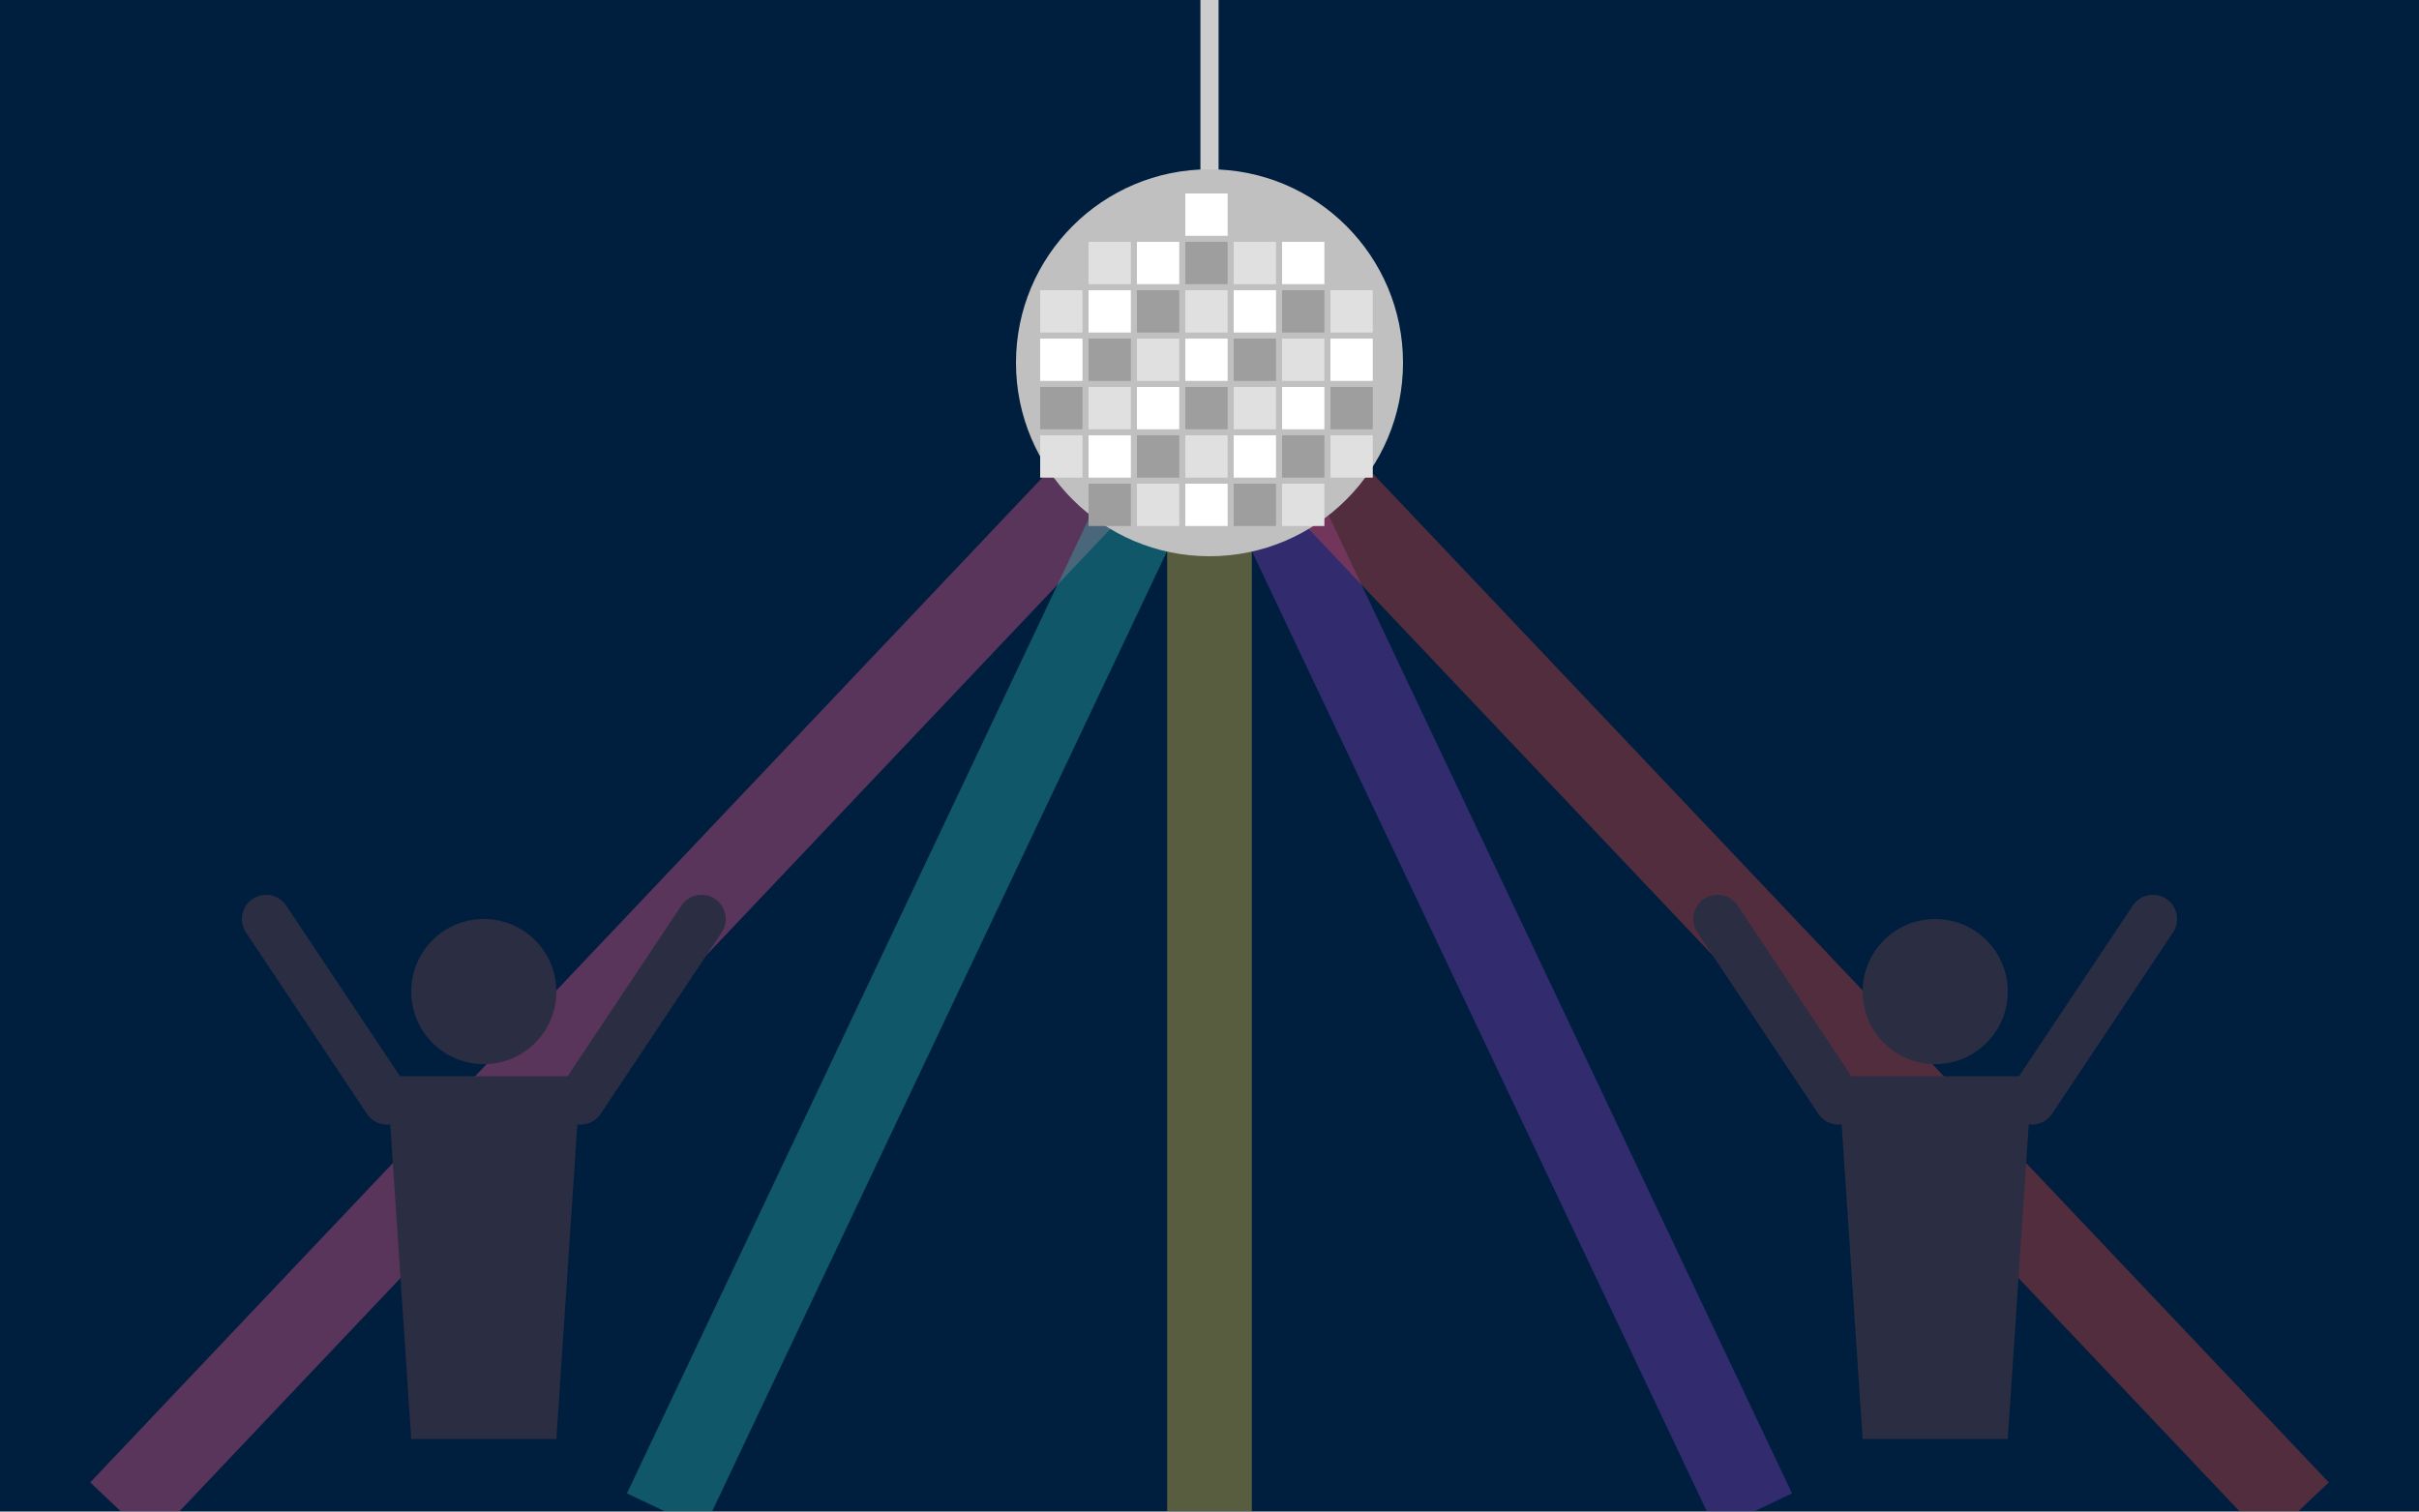
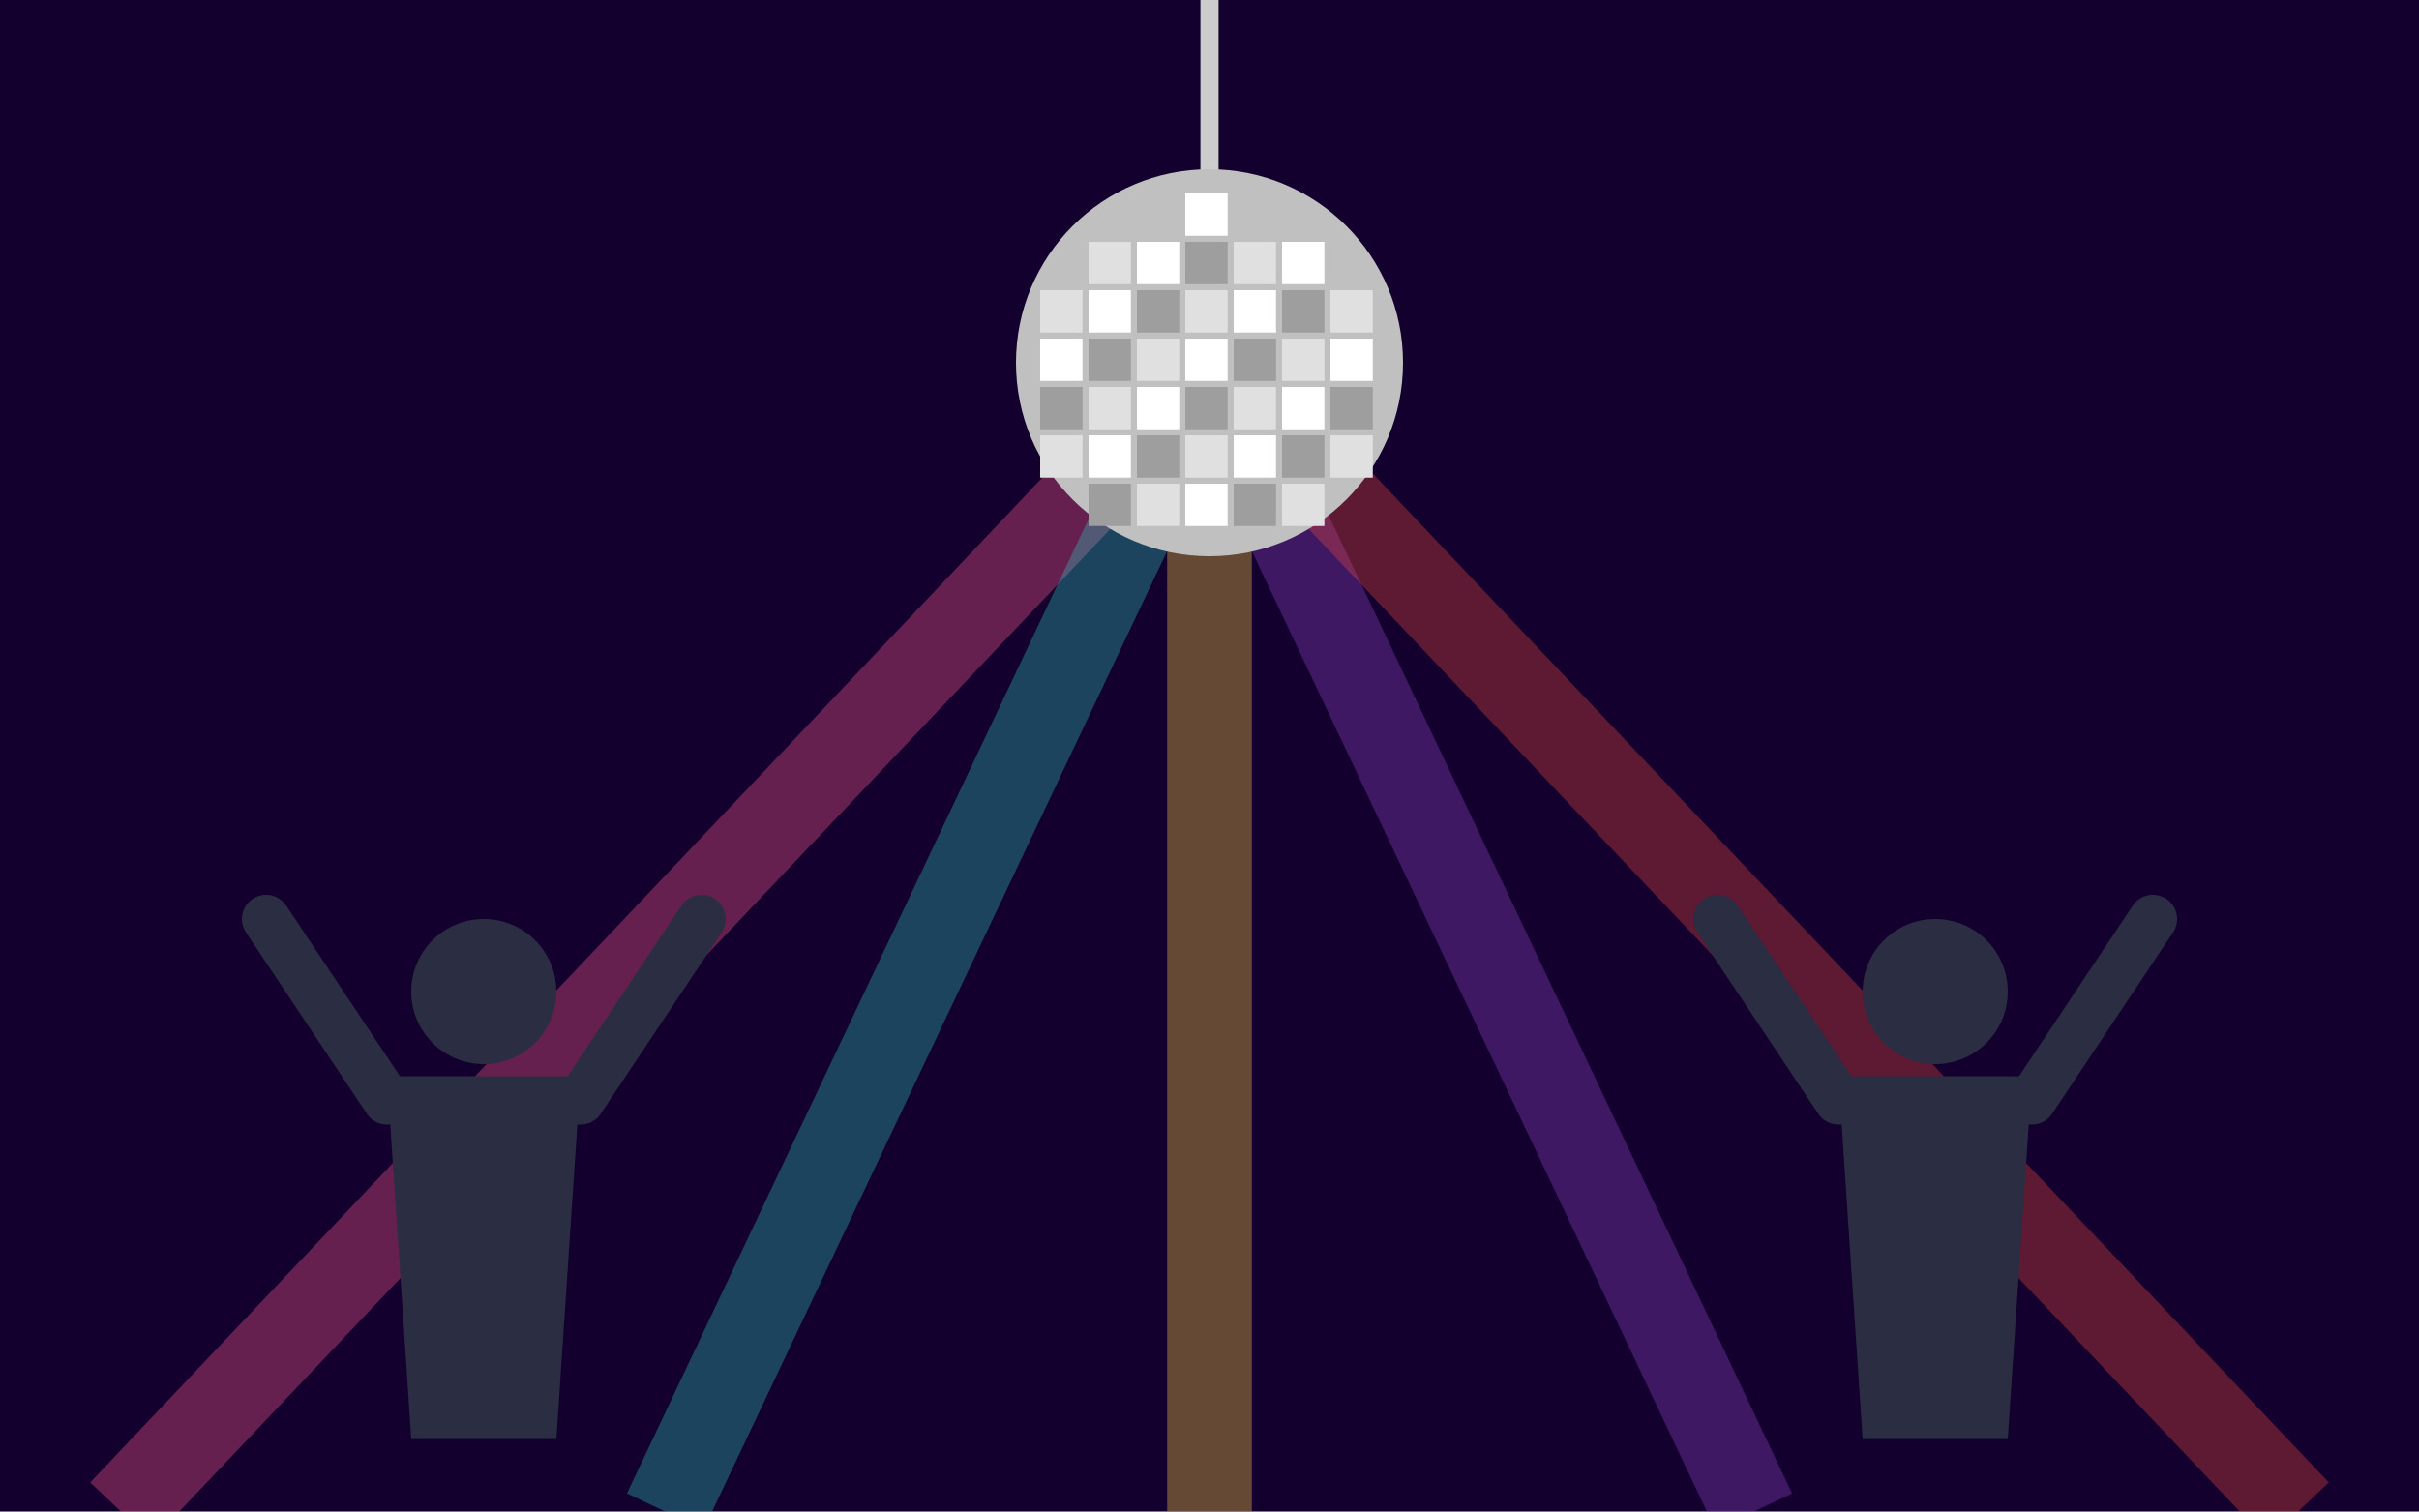
<svg xmlns="http://www.w3.org/2000/svg" viewBox="0 0 400 250" preserveAspectRatio="xMidYMid slice">
  <rect width="400" height="250" fill="#FFF" />
-   <rect width="400" height="250" fill="#001F3F" />
+   <rect width="400" height="250" fill="#14002E" />
  <path d="M200 60 L20 250" stroke="#FF5D8F" stroke-width="14" opacity=".35" />
  <path d="M200 60 L110 250" stroke="#2EC4B6" stroke-width="14" opacity=".35" />
  <path d="M200 60 L200 250" stroke="#FFD23F" stroke-width="14" opacity=".35" />
  <path d="M200 60 L290 250" stroke="#8E44C9" stroke-width="14" opacity=".35" />
  <path d="M200 60 L380 250" stroke="#E8483B" stroke-width="14" opacity=".35" />
  <line x1="200" y1="0" x2="200" y2="30" stroke="#ccc" stroke-width="3" />
  <circle cx="200" cy="60" r="32" fill="#C0C0C0" />
  <rect x="172" y="48" width="7" height="7" fill="#E0E0E0" />
  <rect x="172" y="56" width="7" height="7" fill="#fff" />
  <rect x="172" y="64" width="7" height="7" fill="#9E9E9E" />
  <rect x="172" y="72" width="7" height="7" fill="#E0E0E0" />
  <rect x="180" y="40" width="7" height="7" fill="#E0E0E0" />
  <rect x="180" y="48" width="7" height="7" fill="#fff" />
  <rect x="180" y="56" width="7" height="7" fill="#9E9E9E" />
  <rect x="180" y="64" width="7" height="7" fill="#E0E0E0" />
  <rect x="180" y="72" width="7" height="7" fill="#fff" />
  <rect x="180" y="80" width="7" height="7" fill="#9E9E9E" />
  <rect x="188" y="40" width="7" height="7" fill="#fff" />
  <rect x="188" y="48" width="7" height="7" fill="#9E9E9E" />
  <rect x="188" y="56" width="7" height="7" fill="#E0E0E0" />
  <rect x="188" y="64" width="7" height="7" fill="#fff" />
  <rect x="188" y="72" width="7" height="7" fill="#9E9E9E" />
  <rect x="188" y="80" width="7" height="7" fill="#E0E0E0" />
  <rect x="196" y="32" width="7" height="7" fill="#fff" />
  <rect x="196" y="40" width="7" height="7" fill="#9E9E9E" />
  <rect x="196" y="48" width="7" height="7" fill="#E0E0E0" />
  <rect x="196" y="56" width="7" height="7" fill="#fff" />
  <rect x="196" y="64" width="7" height="7" fill="#9E9E9E" />
  <rect x="196" y="72" width="7" height="7" fill="#E0E0E0" />
  <rect x="196" y="80" width="7" height="7" fill="#fff" />
  <rect x="204" y="40" width="7" height="7" fill="#E0E0E0" />
  <rect x="204" y="48" width="7" height="7" fill="#fff" />
  <rect x="204" y="56" width="7" height="7" fill="#9E9E9E" />
  <rect x="204" y="64" width="7" height="7" fill="#E0E0E0" />
  <rect x="204" y="72" width="7" height="7" fill="#fff" />
  <rect x="204" y="80" width="7" height="7" fill="#9E9E9E" />
  <rect x="212" y="40" width="7" height="7" fill="#fff" />
  <rect x="212" y="48" width="7" height="7" fill="#9E9E9E" />
  <rect x="212" y="56" width="7" height="7" fill="#E0E0E0" />
  <rect x="212" y="64" width="7" height="7" fill="#fff" />
  <rect x="212" y="72" width="7" height="7" fill="#9E9E9E" />
  <rect x="212" y="80" width="7" height="7" fill="#E0E0E0" />
  <rect x="220" y="48" width="7" height="7" fill="#E0E0E0" />
  <rect x="220" y="56" width="7" height="7" fill="#fff" />
  <rect x="220" y="64" width="7" height="7" fill="#9E9E9E" />
  <rect x="220" y="72" width="7" height="7" fill="#E0E0E0" />
  <g transform="translate(80,200)">
    <circle cx="0" cy="-36" r="12" fill="#2B2D42" />
    <path d="M-16 -22 h32 l-4 60 h-24z" fill="#2B2D42" />
    <path d="M-16 -18 l-20 -30 M16 -18 l20 -30" stroke="#2B2D42" stroke-width="8" stroke-linecap="round" />
  </g>
  <g transform="translate(320,200)">
    <circle cx="0" cy="-36" r="12" fill="#2B2D42" />
    <path d="M-16 -22 h32 l-4 60 h-24z" fill="#2B2D42" />
    <path d="M-16 -18 l-20 -30 M16 -18 l20 -30" stroke="#2B2D42" stroke-width="8" stroke-linecap="round" />
  </g>
</svg>
